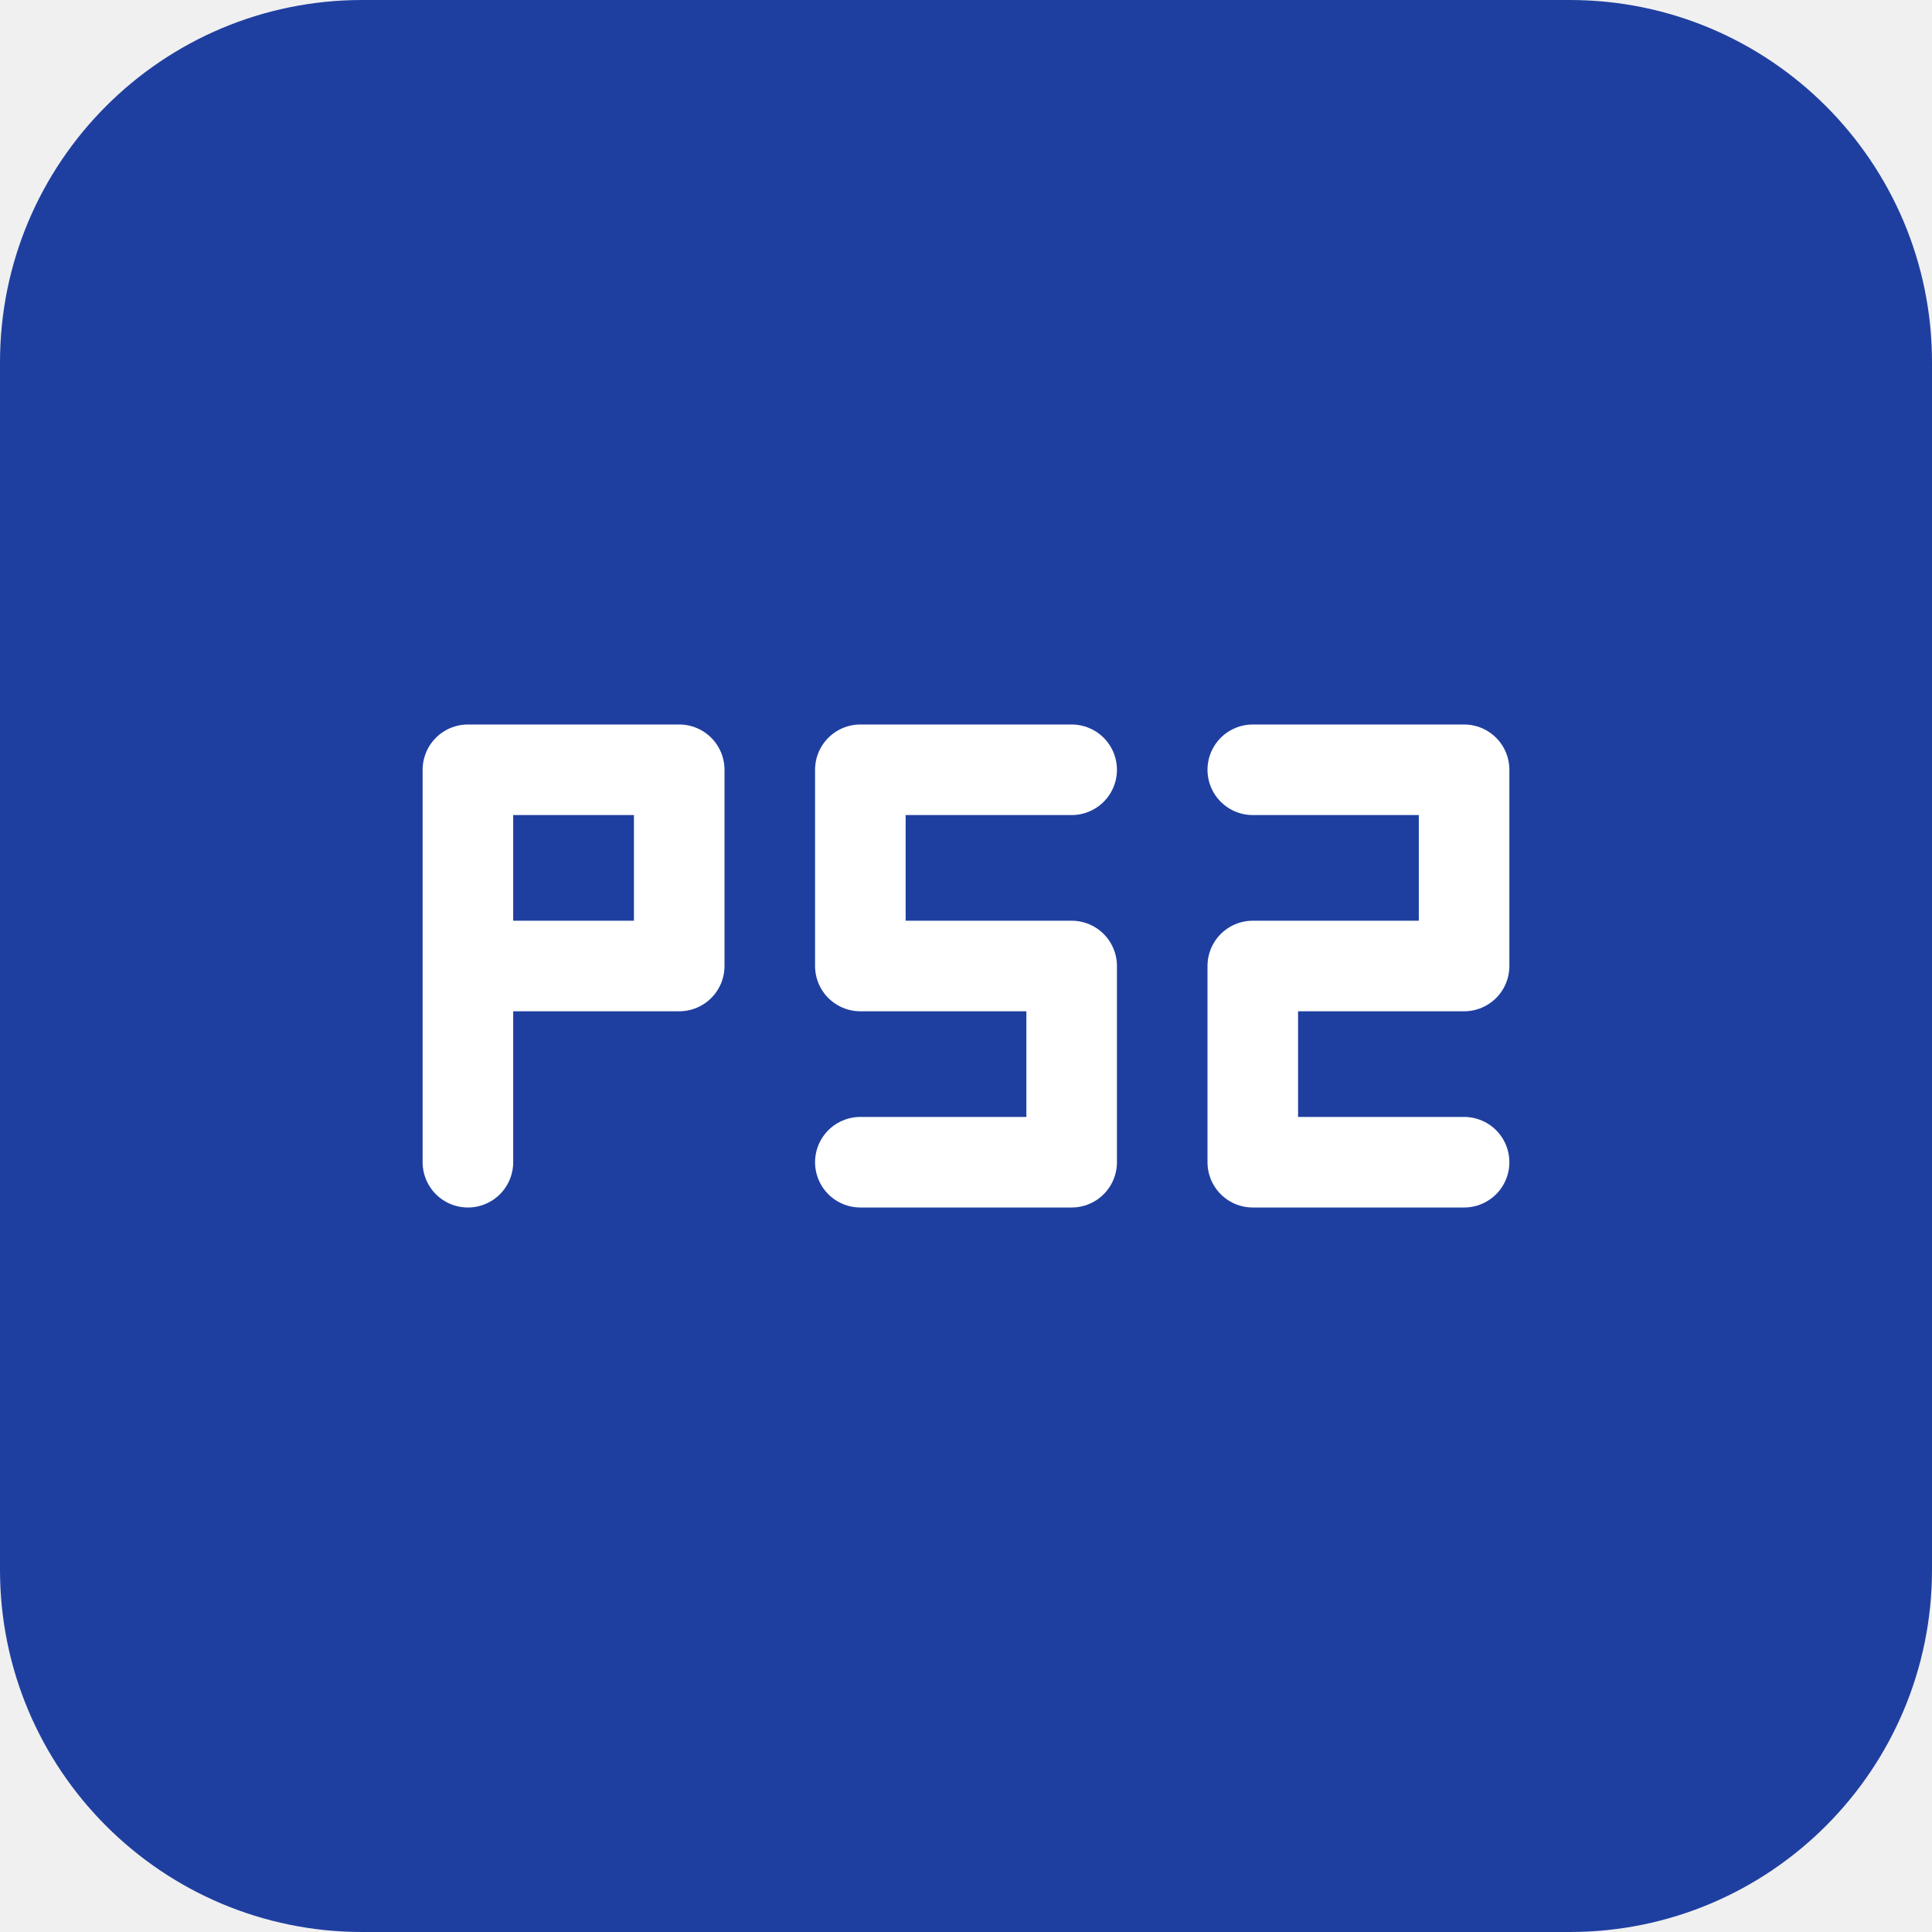
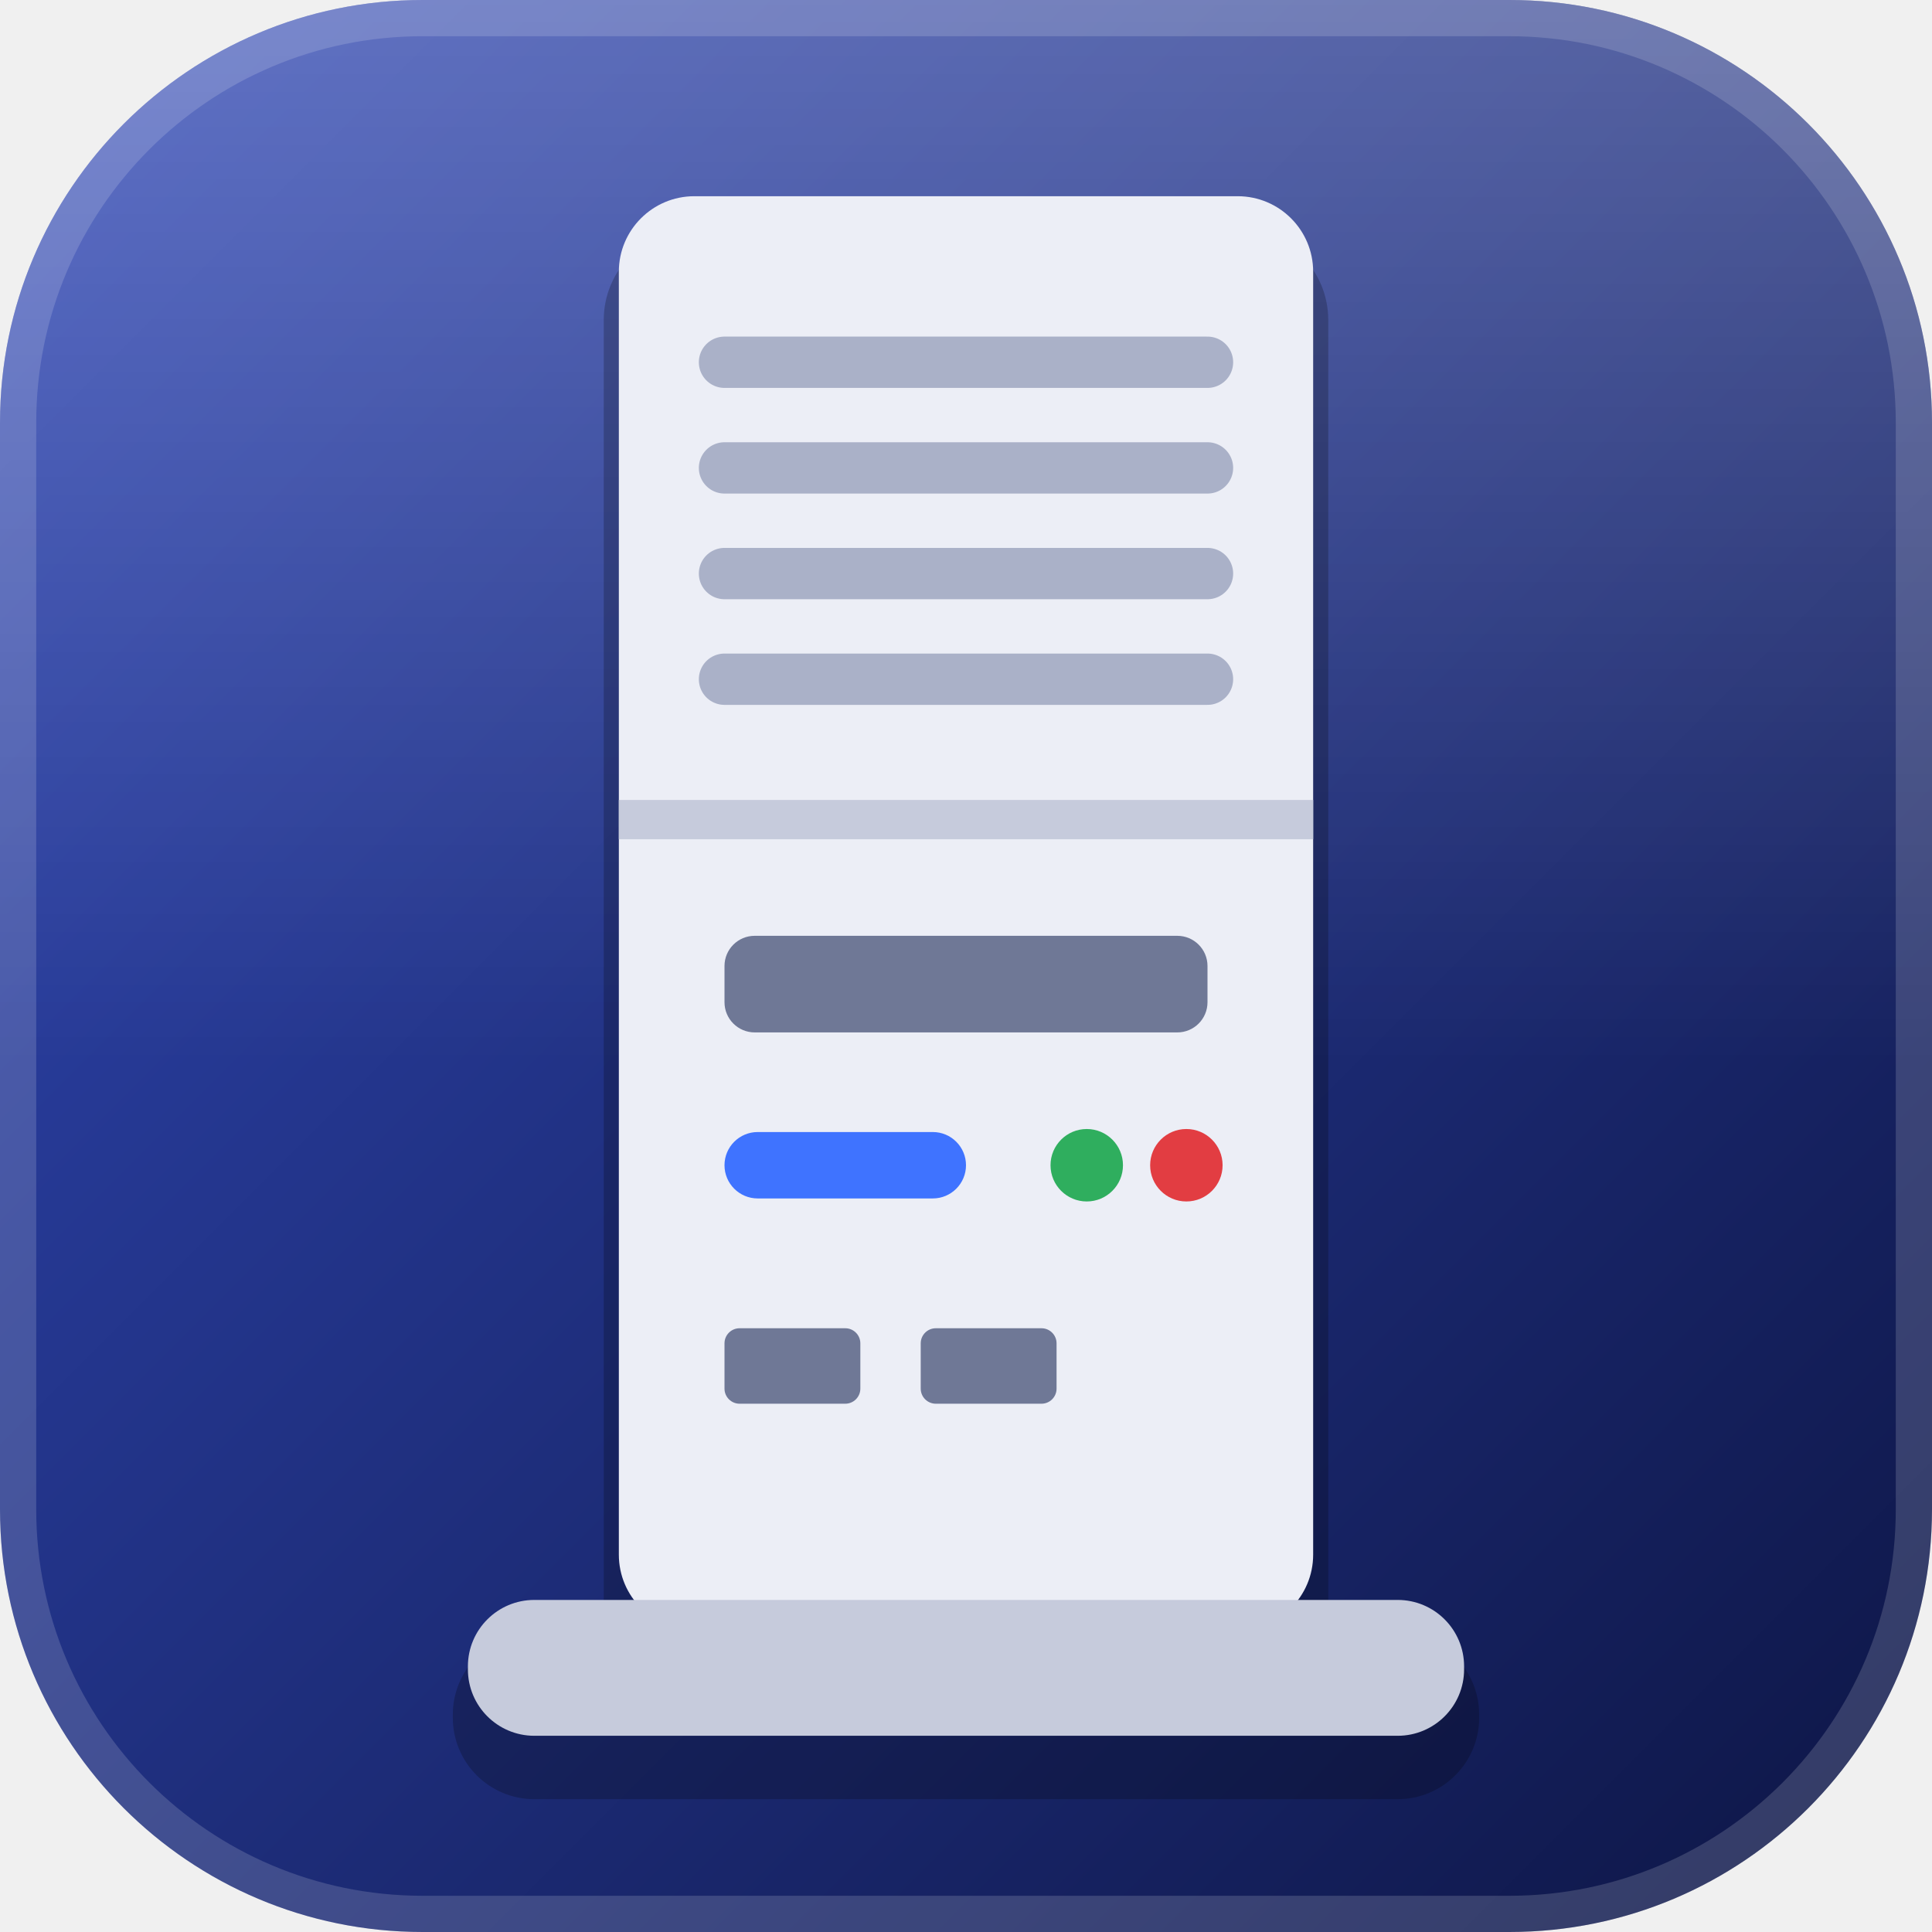
<svg xmlns="http://www.w3.org/2000/svg" viewBox="0 0 64 64" width="64" height="64">
-   <rect width="64" height="64" rx="12" fill="#1f3fa0" />
-   <g transform="translate(14 24)" fill="none" stroke="#fff" stroke-width="3" stroke-linecap="round" stroke-linejoin="round">
-     <path d="M1.5 14.5 V1.5 H8.5 V8 H1.5" />
-     <path transform="translate(13 0)" d="M8.5 1.5 H1.5 V8 H8.5 V14.5 H1.5" />
-     <path transform="translate(26 0)" d="M1.5 1.5 H8.5 V8 H1.5 V14.5 H8.5" />
+   <defs>
+     <linearGradient id="g" x1="0" y1="0" x2="1" y2="1">
+       <stop offset="0" stop-color="#3149b8" />
+       <stop offset="1" stop-color="#0d1544" />
+     </linearGradient>
+     <linearGradient id="l" x1="0" y1="0" x2="0" y2="1">
+       <stop offset="0" stop-color="#fff" stop-opacity=".24" />
+       <stop offset=".55" stop-color="#fff" stop-opacity="0" />
+     </linearGradient>
+   </defs>
+   <rect width="64" height="64" rx="14" fill="url(#g)" />
+   <rect width="64" height="64" rx="14" fill="url(#l)" />
+   <path d="M14 .6h36A13.4 13.4 0 0 1 63.4 14v36A13.4 13.4 0 0 1 50 63.4H14A13.4 13.4 0 0 1 .6 50V14A13.4 13.4 0 0 1 14 .6z" fill="none" stroke="#fff" stroke-opacity=".16" stroke-width="1.2" />
+   <g transform="translate(0 1.6)" fill="#000" stroke="#000" opacity=".22">
+     <rect x="20.5" y="6.5" width="23" height="47.5" rx="2.5" />
+     <rect x="15.5" y="53" width="33" height="4.5" rx="2.2" />
  </g>
+   <rect x="20.5" y="6.5" width="23" height="47.5" rx="2.5" fill="#eceef6" />
+   <rect x="15.5" y="53" width="33" height="4.5" rx="2.2" fill="#c6cbdc" />
+   <path d="M24 12h16M24 15.500h16M24 19h16M24 22.500h16" stroke="#aab1c8" stroke-width="1.7" stroke-linecap="round" />
+   <rect x="20.5" y="26.5" width="23" height="1.3" fill="#c6cbdc" />
+   <rect x="24" y="31" width="16" height="3.2" rx="1" fill="#6f7896" />
+   <rect x="24" y="37.5" width="8" height="2.2" rx="1.1" fill="#3f73ff" />
+   <circle cx="36" cy="38.6" r="1.2" fill="#2fae5e" />
+   <circle cx="39.3" cy="38.6" r="1.2" fill="#e23d42" />
+   <rect x="24" y="44" width="4.5" height="2.5" rx=".5" fill="#6f7896" />
+   <rect x="30.5" y="44" width="4.5" height="2.5" rx=".5" fill="#6f7896" />
</svg>
